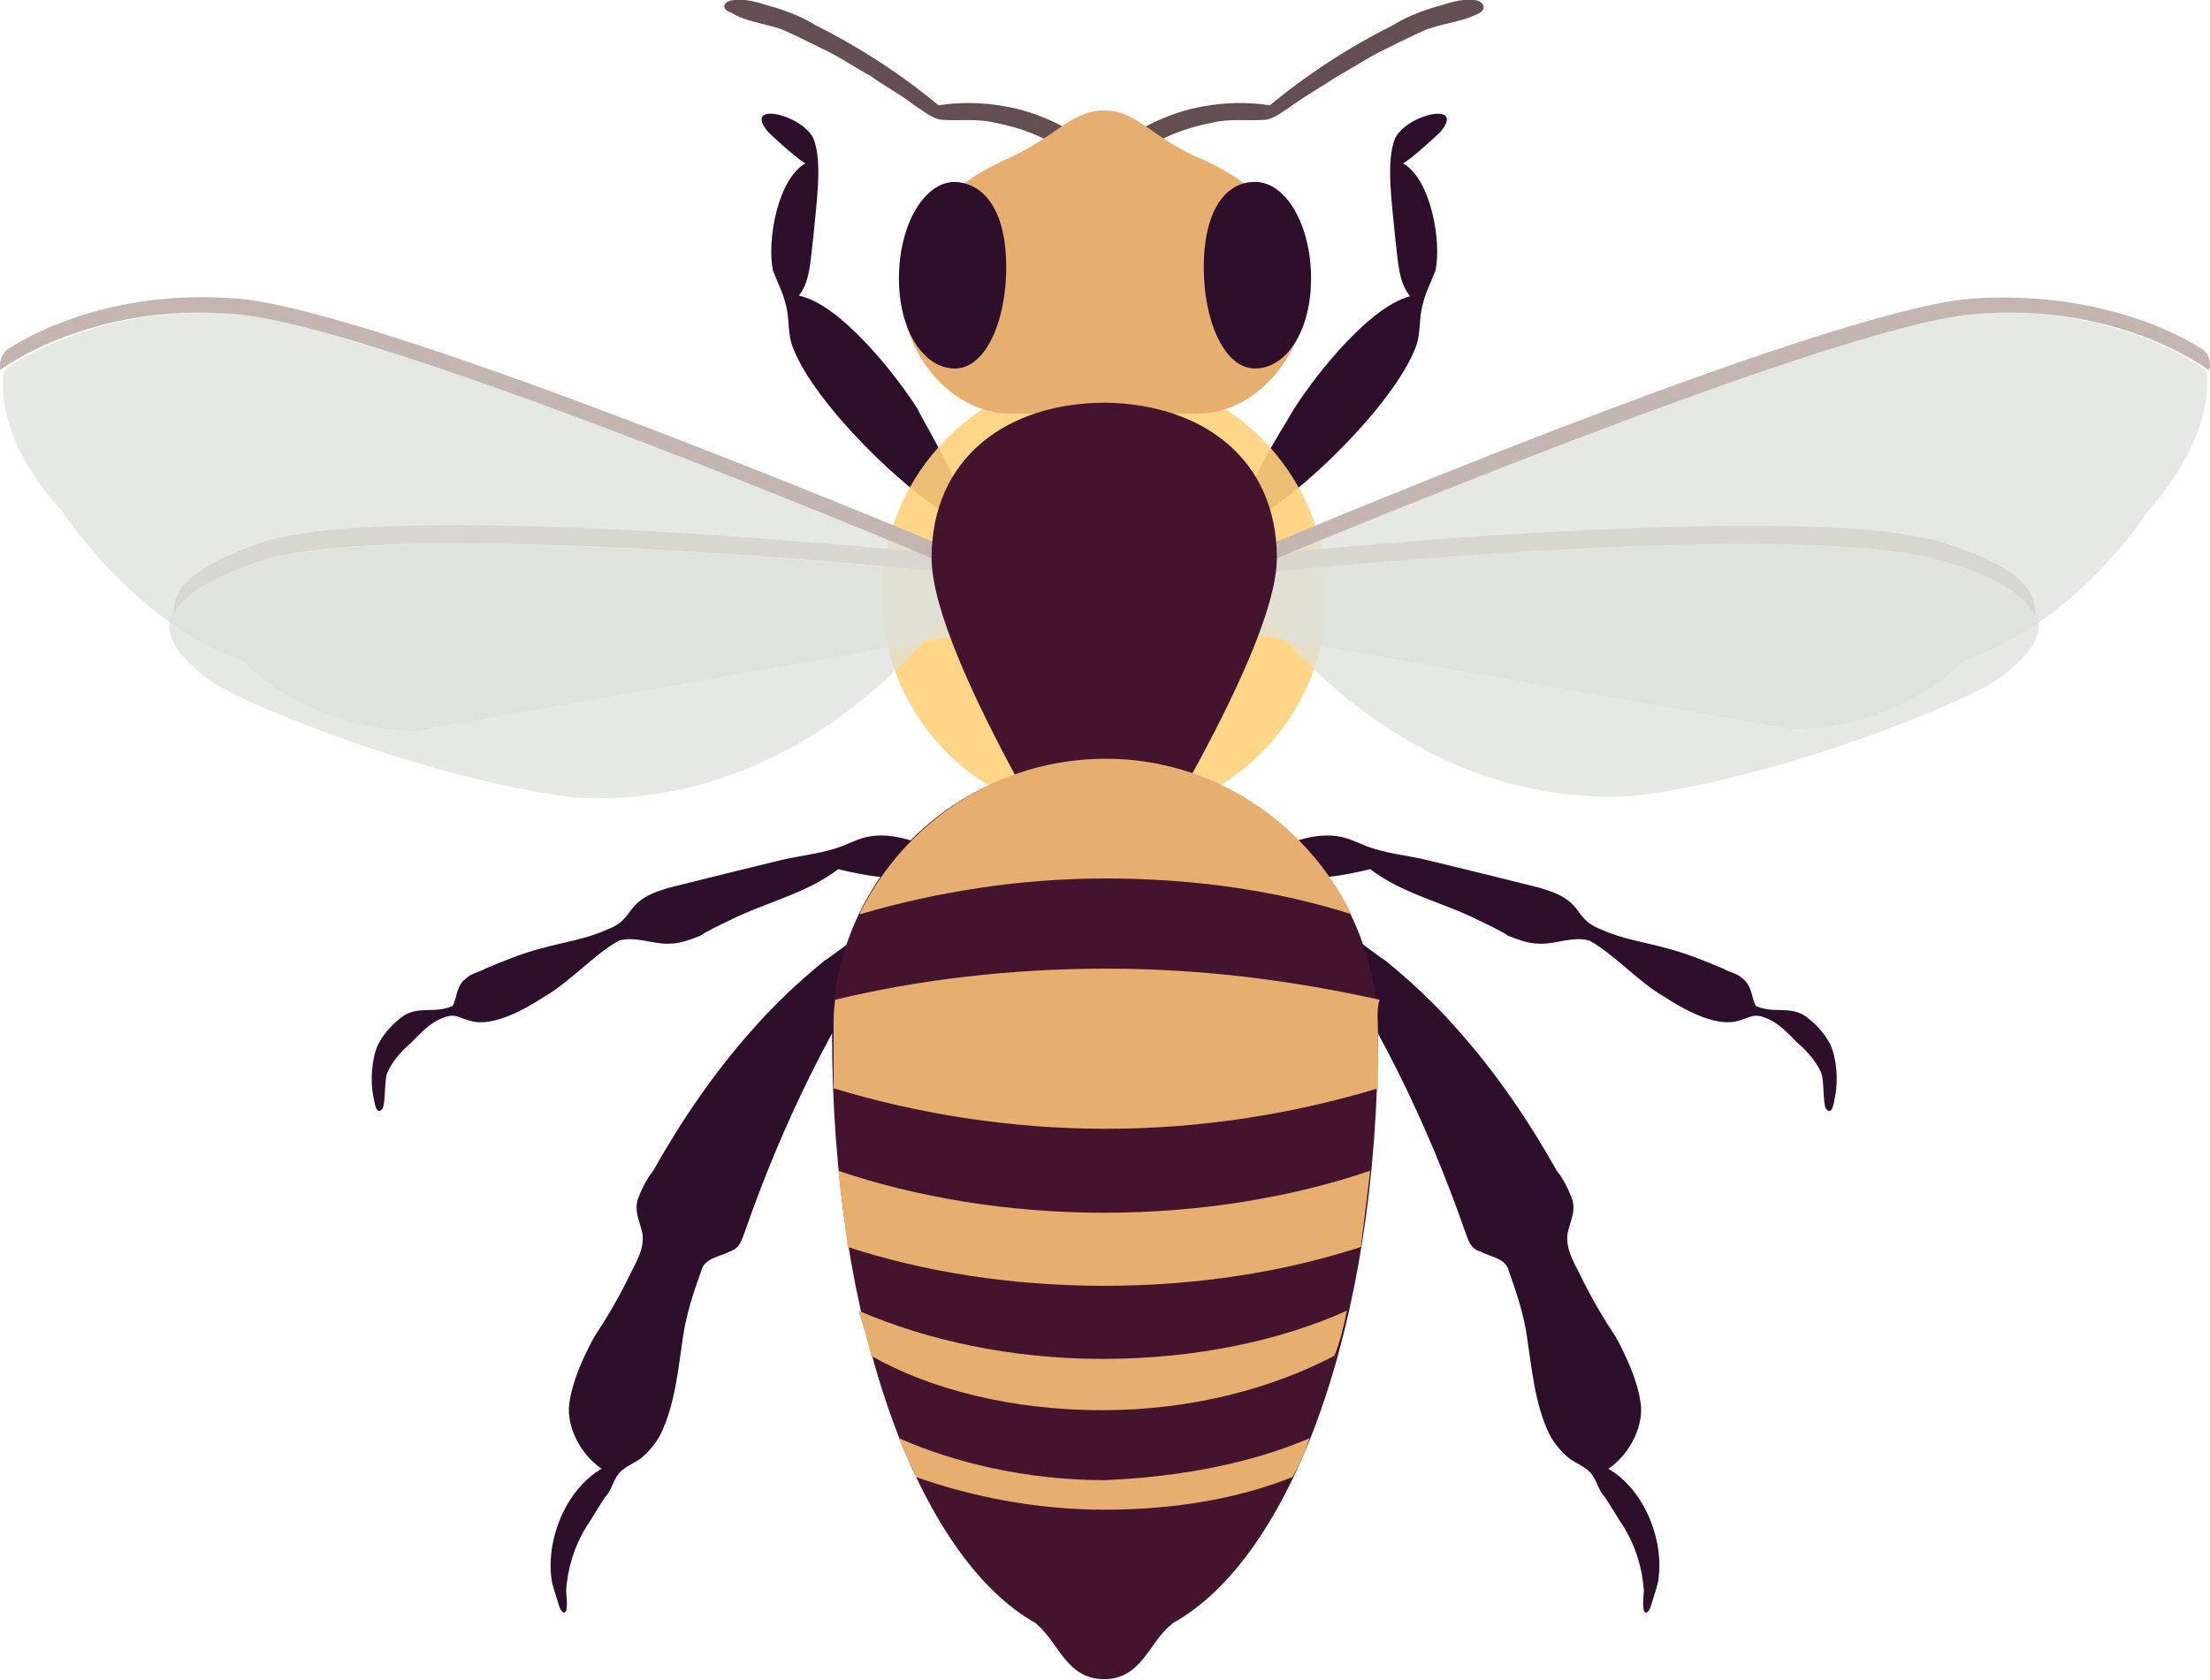
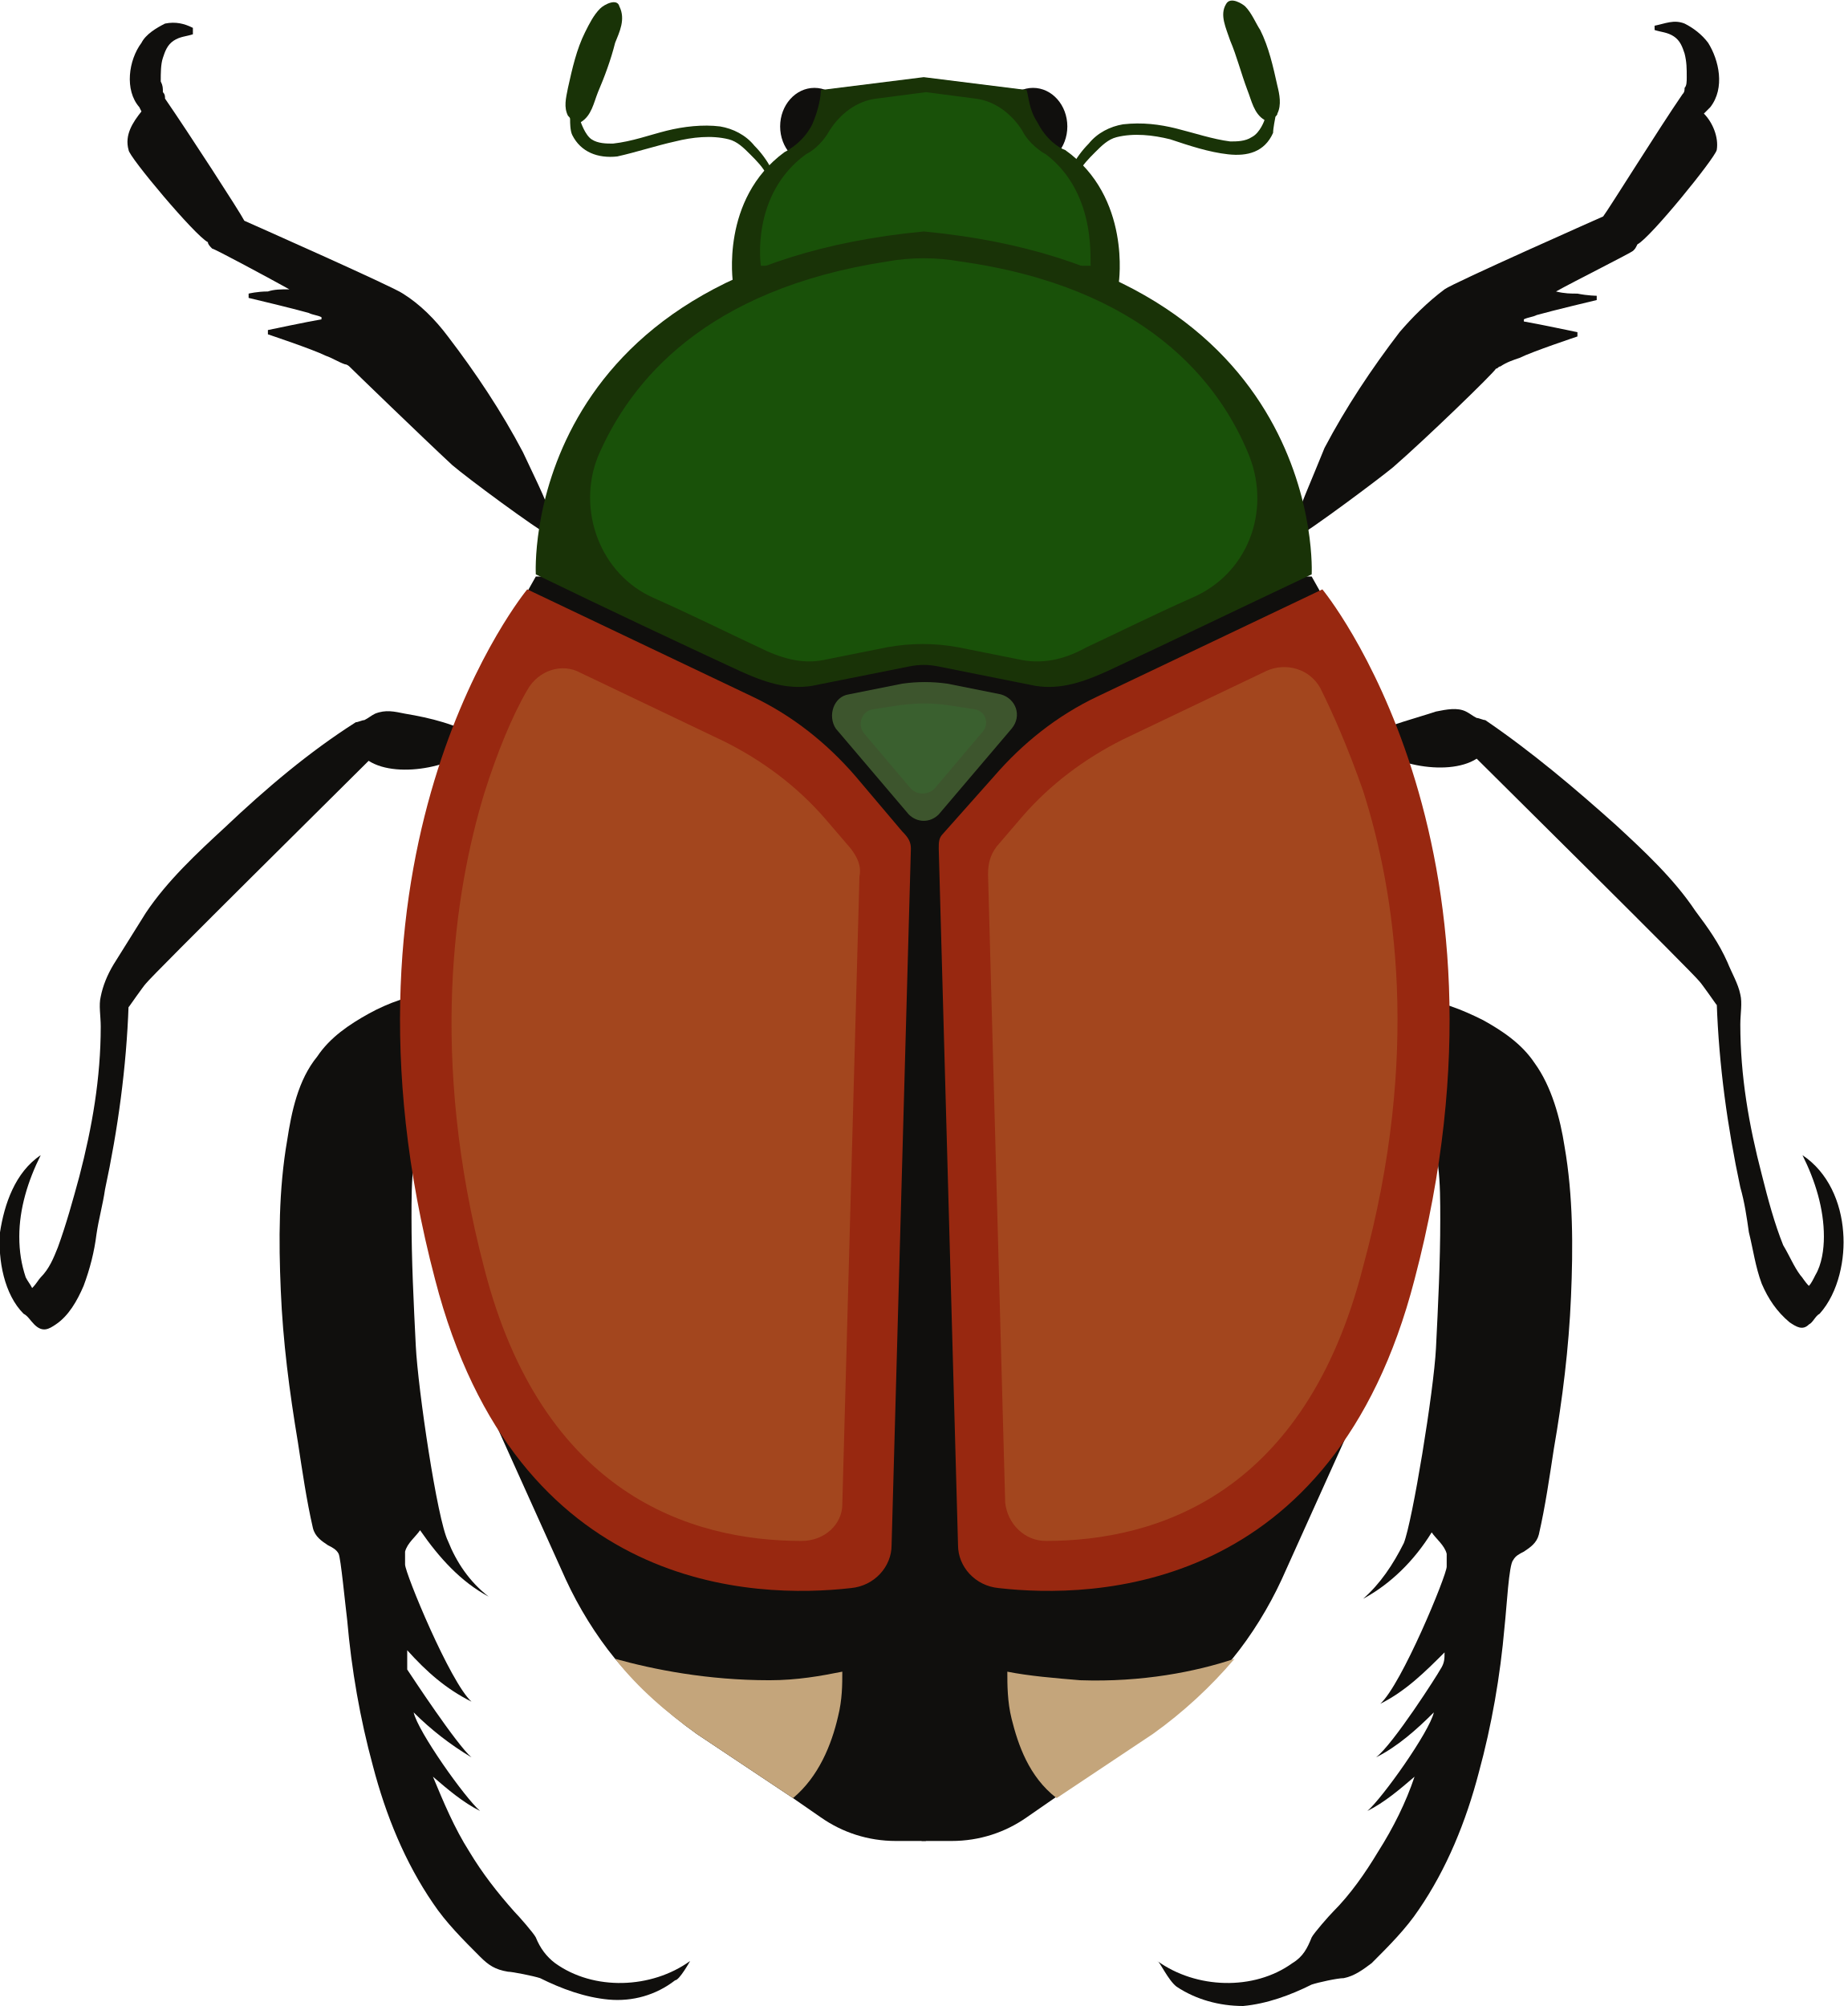
- <svg xmlns="http://www.w3.org/2000/svg" width="142.1" height="108" viewBox="0 0 142.1 108" enable-background="new 0 0 142.1 108">
-   <g fill="#2d0e2b">
-     <path d="m59.8 56.2c-1.8.8-5.9-.3-5.9-.3-2.1 1.6-4.6 2.1-7 3.3-.6.3-1.3.6-1.9 1-.8.3-1.3.5-2.1.5-1 0-2.1-.5-3.1-.2-1.5.8-3.2 2.7-4.8 3.6-1.2.8-3.2 1.9-4.6 1.6-.9-.2-1.1-.6-2-.2-.8.3-1.5 1.1-2 1.6-.6.5-1.2 1.2-1.5 1.9-.2.5-.1 1.9-.3 2.3-.4.5-.5-.3-.6-.8-.2-1-.1-2.4.3-3.3.4-.8 1.1-1.5 1.7-1.9 1-.6 2-.1 3.1-.6.3-.5.2-1.3.9-1.8.3-.3.9-.4 1.2-.6 1.2-.5 2.4-1 3.6-1.3 1.4-.4 2.9-.6 4.2-1.2.8-.3 1.1-.6 1.6-1.3.6-.8 1.4-1.1 2.4-1.4 2.4-.6 4.8-1.2 7.3-1.8 1.3-.3 2.6-.4 3.9-.9.5-.2 1.1-.5 1.7-.6 1.1-.2 2.4.1 3.3.5.2.4 1.9 1.4.6 1.9" />
-     <path d="m82.2 56.2c1.8.8 5.9-.3 5.9-.3 2.1 1.6 4.6 2.1 7 3.3.6.3 1.3.6 1.9 1 .8.3 1.3.5 2.1.5 1 0 2.1-.5 3.1-.2 1.5.8 3.2 2.7 4.8 3.6 1.2.8 3.2 1.9 4.6 1.6.9-.2 1.1-.6 2-.2.8.3 1.5 1.1 2 1.6.6.5 1.2 1.2 1.5 1.9.2.5.1 1.9.3 2.3.4.5.5-.3.6-.8.2-1 .1-2.4-.3-3.3-.4-.8-1.1-1.5-1.7-1.9-1-.6-2-.1-3.1-.6-.3-.5-.2-1.3-.9-1.8-.3-.3-.9-.4-1.2-.6-1.2-.5-2.4-1-3.6-1.3-1.4-.4-2.9-.6-4.2-1.2-.8-.3-1.1-.6-1.6-1.3-.6-.8-1.4-1.1-2.4-1.4-2.4-.6-4.8-1.2-7.3-1.8-1.3-.3-2.6-.4-3.9-.9-.5-.2-1.1-.5-1.7-.6-1.1-.2-2.4.1-3.3.5-.2.4-1.8 1.4-.6 1.9" />
-     <path d="m57.8 59.5c-4.2 6-7.5 12.8-9.9 19.7-.2.5-.3 1.1-1 1.3-.5.3-1.6.4-1.8 1.2-.5 1.4-1 2.9-1.2 4.4-.3 2-.5 4.2-1.4 6.1-.3.6-.8 1.2-1.3 1.6-.4.3-1.2.6-1.5 1.1-.3.4-.4 1-.8 1.4-.4.6-.8 1.3-1.2 1.9-.8 1.3-1.2 2.7-1.3 4.1 0 .2.2 1.6-.2 1.4-.2-.1-.3-.6-.4-.9-.1-.3-.2-.6-.3-1-.5-2.8 1-6.3 3.5-7.5 0 .1-.1.2-.1.3-1.4-.8-2.5-2.7-2.3-4.3.2-1.5.9-3 1.6-4.3.8-1.2 1.5-2.4 2.1-3.6.4-.9 1.2-2 1-3.1-.2-.9-.6-1.5-.2-2.4.2-.5.5-1.1.9-1.6 1.8-3.2 3.9-6.3 6.4-9.1 1.4-1.6 3-3.1 4.6-4.4.9-.6 1.7-1.3 2.6-1.8.4-.3.9-.5 1.3-.8.1-.1.4-.3.6-.2.3.3.4.4.3.5" />
-     <path d="m84.3 59.5c4.2 6 7.5 12.8 9.9 19.7.2.5.3 1.1 1 1.3.5.3 1.6.4 1.8 1.2.5 1.4 1 2.9 1.2 4.4.3 2 .5 4.2 1.4 6.1.3.6.8 1.2 1.3 1.6.4.3 1.2.6 1.5 1.1.3.4.4 1 .8 1.4.4.6.8 1.3 1.2 1.9.8 1.3 1.2 2.7 1.3 4.1 0 .2-.2 1.6.2 1.4.2-.1.3-.6.4-.9s.2-.6.3-1c.5-2.8-1-6.3-3.5-7.5 0 .1.1.2.1.3 1.4-.8 2.5-2.7 2.3-4.3-.2-1.5-.9-3-1.6-4.3-.8-1.2-1.5-2.4-2.1-3.6-.4-.9-1.2-2-1-3.1.2-.9.6-1.5.2-2.4-.2-.5-.5-1.1-.9-1.6-1.8-3.2-3.9-6.3-6.4-9.1-1.4-1.6-3-3.1-4.6-4.4-.9-.6-1.7-1.3-2.6-1.8-.4-.3-.9-.5-1.3-.8-.1-.1-.4-.3-.6-.2-.4.3-.4.4-.3.5" />
-     <path d="m61.8 33.6c-3.4-1.7-9.4-7.6-10.8-11.2-.4-1-.2-1.9-.5-2.9-.2-.8-.5-1.3-.8-2.1-.4-1.9.3-5.9 2.1-6.9-.2 0-1.9-1.5-2.4-2-1.7-2 2.1-1.2 2.9.4.6 1.5.2 4.1 0 6.3-.2 1.6-.2 3.1-1.1 4l.1-.2c2.7.5 6.3 5.1 7.7 7.3.5 1.1 3.8 6.3 2.8 7.3" />
-     <path d="m80.3 33.6c3.3-1.7 9.3-7.6 10.7-11.2.4-1 .2-1.9.5-2.9.2-.8.5-1.3.8-2.1.4-1.9-.3-5.9-2.1-6.9.2 0 1.9-1.5 2.4-2 1.7-2-2.1-1.2-2.9.4-.6 1.5-.2 4.1 0 6.3.2 1.6.2 3.1 1.1 4l.1-.2c-2.7.5-6.3 5.1-7.7 7.3-.6 1.1-4.1 6.3-2.9 7.3" />
-   </g>
-   <circle cx="71" cy="38.3" r="14.3" opacity=".9" fill="#ffd17b" />
-   <path d="m62.2 36.9l-.1.9c0 0-9 14.4-25.1 13.5-9.2-1.1-21.1-5.9-23.3-7.4-1.4-1-3.3-2.6-2.7-4.3.4-1.2 2-2.5 5.8-3.5 9.1-2.8 42.1.5 45 .9.3-.1.4-.1.4-.1" opacity=".75" fill="#dee2d9" />
-   <path d="m62.3 35.8l-.1 1c0 0-.1.1-.2.1-2.9-.3-35.9-3.6-45-.9-3.8 1.2-5.4 2.5-5.8 3.5-.2-1.5 1.1-3.1 5.9-4.7 9.4-2.8 45.2 1 45.2 1" fill="#c3b6b1" />
-   <path d="m62.4 36.9l.1 3.8-35.7 6.3c-7.1 0-11.2-4.5-11.2-4.5-6.8-2.3-11.6-9.6-11.6-9.6-3.8-4.2-3.9-7.5-3.8-8.7 0-.3.1-.4.1-.4s5.7-4.4 15.1-3.6c9.3.7 47 16.7 47 16.7" opacity=".75" fill="#dee2d9" />
-   <path d="m62.3 35.8v1.1c0 0-37.6-16-47.2-16.7-9.3-.8-15.1 3.6-15.1 3.6s0-.1 0-.3c0-.4.2-.9.6-1.1 1.7-1.1 6.9-3.8 14.6-3.2 9.5.7 47.1 16.6 47.1 16.6" fill="#c3b6b1" />
-   <path d="m79.9 36.9c0 0 .1 0 .3 0 2.9-.3 35.9-3.6 45-.9 3.8 1.2 5.4 2.5 5.8 3.5.6 1.7-1.3 3.3-2.7 4.3-2.3 1.5-14 6.3-23.3 7.4-16 .9-25-13.4-25-13.4l-.1-.9" opacity=".75" fill="#dee2d9" />
-   <path d="m79.8 35.8c0 0 35.8-3.8 45.1-.9 4.9 1.5 6.2 3.2 5.9 4.7-.4-1.1-2-2.4-5.8-3.5-9.1-2.8-42.1.5-45 .9-.1-.1-.2-.1-.2-.1v-1.1" fill="#c3b6b1" />
-   <path d="m79.7 36.9c0 0 37.6-16 47-16.7 9.4-.8 15.1 3.6 15.1 3.6s.1.1.1.4c.1 1.2-.1 4.5-3.8 8.7 0 0-4.7 7.3-11.7 9.5 0 0-4.1 4.5-11.2 4.5l-35.7-6.3.2-3.7" opacity=".75" fill="#dee2d9" />
-   <path d="m79.8 35.8c0 0 37.6-16 47.1-16.6 7.7-.5 12.9 2.1 14.6 3.2.4.2.6.6.6 1.1 0 .2-.1.3-.1.3s-5.7-4.4-15.1-3.6c-9.5.8-47.2 16.7-47.2 16.7l.1-1.1" fill="#c3b6b1" />
-   <g fill="#634f52">
-     <path d="m68.6 9.8c-1.4-1-3-1.6-4.6-1.9-1.2-.3-2.3-.1-3.5-.2-.6-.1-1.2-.6-1.8-1-.9-.7-1.9-1.2-2.7-1.8-1.1-.6-2.1-1.3-3.2-1.8-.8-.4-1.6-.8-2.5-1.2-1.1-.4-2.4-.5-3.3-1.1-.7-.2-.5-.8.3-.8.9-.1 1.8.3 2.6.5.9.3 1.7.6 2.5 1.1 2.8 1.4 5.6 3.2 8.1 5.3-.1 0-.2 0-.3-.1 1.8-.3 3.5-.2 5.2.2 1.2.3 2.4.8 3.4 1.4.4.2.9.5.6 1.1.1.4-.4.5-.8.3" />
-     <path d="m73.3 9.8c1.4-1 3-1.6 4.6-1.9 1.2-.3 2.3-.1 3.5-.2.6-.1 1.2-.6 1.8-1 1-.7 1.9-1.2 2.8-1.8 1.1-.6 2.1-1.3 3.2-1.8.8-.4 1.6-.8 2.5-1.2 1.1-.4 2.3-.5 3.3-1 .7-.3.4-.9-.3-.9-.9-.1-1.8.3-2.6.5-.9.3-1.7.6-2.5 1.1-2.8 1.4-5.6 3.2-8.1 5.3.1 0 .2 0 .3-.1-1.8-.3-3.5-.2-5.2.2-1.2.3-2.4.8-3.4 1.4-.4.2-.9.5-.6 1.1 0 .4.4.5.7.3" />
-   </g>
-   <path d="m77 26.6c3.9 0 7-4 7-7.8s-2.9-6.9-6.8-8.6c-3.1-1.3-4.1-3.1-6.2-3.1s-3.1 1.7-6.2 3.1c-3.9 1.7-6.8 4.8-6.8 8.6 0 3.9 3.1 7.8 7 7.8 0 0 12 0 12 0" fill="#e6ae6f" />
-   <g fill="#2d0e2b">
-     <path d="m64.7 17.2c0 3.4-1.3 6.5-3.3 6.5s-3.6-2.4-3.6-5.8 1.6-6.2 3.6-6.2c2 .1 3.3 2 3.3 5.5" />
-     <path d="m77.4 17.2c0 3.4 1.3 6.5 3.3 6.5s3.6-2.4 3.6-5.8-1.6-6.2-3.6-6.2c-2 0-3.3 2-3.3 5.5" />
-   </g>
-   <g fill="#44132d">
-     <path d="m82.1 35.9c0 6.4-11.2 23.5-11.2 23.5s-11-17-11-23.5 4.9-10 11.2-10c6.2.1 11 3.6 11 10" />
-     <path d="m88.6 66.5c0-9.7-7.8-17.6-17.6-17.6s-17.5 7.8-17.5 17.6c0 18.8 5.6 33.7 13.1 37.9l.1.1c1.4 1.2 1.9 3.5 4.3 3.5s2.9-2.4 4.3-3.5l.1-.1c7.6-4.2 13.2-19.1 13.2-37.9" />
-   </g>
-   <g fill="#e6ae6f">
-     <path d="m86.9 58.8c-4.7-1.5-10.1-2.3-15.8-2.3-5.7 0-11 .9-15.8 2.3 0 0 0 0 0-.1 2.9-5.8 8.8-9.9 15.8-9.9 6.9 0 12.9 4.1 15.8 10" />
-     <path d="m84.2 92.5c-.3.9-.6 1.7-1.1 2.5-3.5 1.4-7.6 2.1-12.1 2.1s-8.7-.9-12.1-2.1c-.3-.8-.8-1.6-1.1-2.5 3.6 1.6 8.3 2.7 13.2 2.7 4.9-.2 9.5-1.1 13.2-2.7" />
-     <path d="m86.6 84.3c-.2 1-.4 1.9-.8 2.9-4 2.1-9.2 3.5-14.9 3.5-5.8 0-11-1.3-14.9-3.5-.2-1-.5-1.9-.8-2.9 4.4 1.9 9.8 3.1 15.7 3.1 6 0 11.5-1.2 15.7-3.1" />
-     <path d="m88.1 75.3c-.2 1.7-.4 3.3-.6 4.9-4.9 1.6-10.5 2.5-16.5 2.5s-11.6-.9-16.5-2.5c-.2-1.6-.4-3.2-.6-4.9 5 1.7 10.9 2.7 17.1 2.7s12.1-1 17.1-2.7" />
-     <path d="m88.6 66.4c0 .9 0 1.8 0 2.7 0 .3 0 .5 0 .9-5.3 1.6-11.2 2.6-17.5 2.6s-12.2-1-17.5-2.6c0-.3 0-.5 0-.9 0-.9 0-1.8 0-2.7 0-.8 0-1.4.1-2.1 5.4-1.3 11.3-2 17.5-2s12.1.8 17.5 2c-.2.7-.1 1.3-.1 2.1" />
+ <svg xmlns="http://www.w3.org/2000/svg" version="1.1" width="86.2" height="93.6" viewBox="0 0 86.2 93.6" enable-background="new 0 0 86.2 93.6">
+   <g>
+     <g>
+       <ellipse cx="38" cy="5.9" rx="1.6" ry="1.8" fill="#100f0d" />
+       <g>
+         <path d="M35.8,8.2c-0.2-0.4-0.5-0.7-0.8-1c-0.3-0.3-0.6-0.6-1-0.7c-0.8-0.2-1.7-0.1-2.5,0.1     c-0.9,0.2-1.8,0.5-2.7,0.7c-0.9,0.1-1.7-0.2-2.1-1c-0.1-0.2-0.1-0.6-0.1-0.7c0-0.1,0-0.1-0.1-0.2c-0.2-0.4-0.1-0.8,0-1.3     c0.2-0.9,0.4-1.8,0.8-2.6c0.2-0.4,0.4-0.8,0.7-1.1c0.2-0.2,0.8-0.5,0.9-0.1c0.3,0.6,0,1.2-0.2,1.7c-0.2,0.8-0.5,1.6-0.8,2.3     c-0.2,0.5-0.3,1.1-0.8,1.4c0,0,0.2,0.6,0.5,0.8c0.3,0.2,0.7,0.2,1,0.2c0.9-0.1,1.7-0.4,2.5-0.6c0.8-0.2,1.7-0.3,2.5-0.2     c0.6,0.1,1.2,0.4,1.6,0.9c0.3,0.3,0.6,0.7,0.8,1.1c0.1,0.2,0.2,0.4,0,0.5C36.1,8.4,35.9,8.3,35.8,8.2z" fill="#193307" />
+       </g>
+     </g>
+     <g>
+       <ellipse cx="48.2" cy="5.9" rx="1.6" ry="1.8" fill="#100f0d" />
+       <g>
+         <g>
+           <path d="M50,8.3c-0.2-0.1-0.1-0.4,0-0.5c0.2-0.4,0.5-0.8,0.8-1.1c0.4-0.5,1-0.8,1.6-0.9c0.9-0.1,1.7,0,2.5,0.2      c0.8,0.2,1.7,0.5,2.5,0.6c0.3,0,0.7,0,1-0.2C58.8,6.2,59,5.6,59,5.6c-0.5-0.3-0.6-0.9-0.8-1.4c-0.3-0.8-0.5-1.6-0.8-2.3      c-0.2-0.6-0.5-1.2-0.2-1.7c0.2-0.4,0.8,0,0.9,0.1c0.3,0.3,0.5,0.8,0.7,1.1c0.4,0.8,0.6,1.7,0.8,2.6c0.1,0.4,0.2,0.9,0,1.3      c0,0.1-0.1,0.1-0.1,0.2c0,0-0.1,0.5-0.1,0.7c-0.4,0.9-1.2,1.1-2.1,1c-0.9-0.1-1.8-0.4-2.7-0.7c-0.8-0.2-1.7-0.3-2.5-0.1      c-0.4,0.1-0.7,0.4-1,0.7c-0.3,0.3-0.6,0.6-0.8,1C50.3,8.3,50.1,8.4,50,8.3z" fill="#193307" />
+         </g>
+         <path d="M49.7,7c-0.3-0.1-0.9-0.5-1.3-1.3C48,5.1,48,4.5,47.9,4.2l-4.8-0.6l-4.8,0.6c0,0.3-0.1,0.9-0.4,1.6     c-0.4,0.8-1.1,1.2-1.3,1.3c-3,2.2-2.4,6.1-2.4,6.1h9h9C52.2,13.2,52.8,9.2,49.7,7z" fill="#193307" />
+       </g>
+     </g>
+     <path d="M48.8,7.2c-0.2-0.1-0.8-0.5-1.1-1.1c0,0,0,0,0,0c-0.5-0.8-1.3-1.4-2.2-1.5l-2.3-0.3l-2.3,0.3   c-0.9,0.1-1.7,0.7-2.2,1.5c0,0,0,0,0,0c-0.4,0.7-0.9,1-1.1,1.1c-2.6,1.9-2.1,5.2-2.1,5.2h7.7h7.7C50.8,12.5,51.3,9.1,48.8,7.2z" fill="#195109" />
+     <path d="M24.4,21.1c-1-1.9-2.2-3.7-3.5-5.4c-0.6-0.8-1.3-1.5-2.1-2c-0.4-0.3-7.4-3.4-7.4-3.4c-0.2-0.4-2.6-4.1-3.7-5.7   c0-0.1,0-0.2-0.1-0.3c0-0.2,0-0.3-0.1-0.5c0-0.4,0-0.8,0.1-1.1c0.1-0.3,0.2-0.6,0.5-0.8c0.3-0.2,0.6-0.2,0.9-0.3V1.3   C8.6,1.1,8.2,1,7.7,1.1C7.3,1.3,6.8,1.6,6.6,2C6,2.8,5.8,4.2,6.5,5l0.1,0.2C6.2,5.7,5.8,6.3,6,7C6,7.3,9.1,11,9.7,11.3   c0,0.1,0.1,0.2,0.2,0.3c0.1,0,2.7,1.4,3.6,1.9c-0.4,0-0.7,0-1,0.1c-0.5,0-0.9,0.1-0.9,0.1l0,0.2c0,0,2.1,0.5,2.8,0.7   c0.2,0.1,0.4,0.1,0.6,0.2c0,0,0,0,0,0.1c-0.6,0.1-2.5,0.5-2.5,0.5l0,0.2c0,0,2.1,0.7,2.7,1c0.3,0.1,0.6,0.3,0.9,0.4   c0.1,0,0.2,0.1,0.2,0.1c0.2,0.2,3.4,3.3,4.8,4.6c0.7,0.6,3.8,2.9,4.7,3.4L26,25C25.7,23.7,25,22.4,24.4,21.1z" fill="#100f0d" />
+     <path d="M18.9,33.3c-0.5-0.1-0.9-0.2-1.4,0c-0.2,0.1-0.3,0.2-0.5,0.3c-0.1,0-0.3,0.1-0.4,0.1c-2.2,1.4-4.2,3.1-6.1,4.9   c-1.3,1.2-2.7,2.5-3.7,4c-0.5,0.8-1,1.6-1.5,2.4c-0.3,0.5-0.5,1-0.6,1.5c-0.1,0.4,0,0.9,0,1.4c0,2.4-0.4,4.7-1,7   c-0.3,1.1-0.6,2.2-1,3.3c-0.2,0.5-0.4,1-0.8,1.4c-0.1,0.1-0.2,0.3-0.4,0.5c-0.1-0.2-0.2-0.3-0.3-0.5C1,59,0.9,58.4,0.9,57.7   c0-1.3,0.4-2.6,1-3.8c-1.2,0.8-1.7,2.3-1.9,3.6c-0.1,1.3,0.2,2.9,1.1,3.8c0.2,0.1,0.3,0.3,0.5,0.5C2,62.2,2.3,62,2.6,61.8   c0.6-0.4,1-1.1,1.3-1.8c0.3-0.8,0.5-1.6,0.6-2.4c0.1-0.7,0.3-1.4,0.4-2.1c0.6-2.8,1-5.7,1.1-8.6c0,0,0,0,0,0.1c0,0,0.7-1,0.8-1.1   c0.3-0.4,9.4-9.4,10.4-10.4c1.4,0.9,4.4,0.2,5.1-0.9v-0.2C21.3,33.8,20.1,33.5,18.9,33.3z" fill="#100f0d" />
+     <path d="M32.2,91.5c-1.8,1.3-4.5,1.4-6.3,0.1c-0.4-0.3-0.7-0.7-0.9-1.2c-0.1-0.2-0.8-1-1-1.2c-0.8-0.9-1.5-1.8-2.1-2.8   c-0.7-1.1-1.2-2.3-1.7-3.5c0.7,0.6,1.4,1.2,2.2,1.6c-0.7-0.6-2.9-3.7-3.1-4.6c0.8,0.8,1.7,1.5,2.7,2.1c-0.7-0.6-2.8-3.8-3-4.1   C19,77.5,19,77.3,19,77c0.9,1,1.8,1.8,3,2.4c-1-0.9-3.1-6-3.1-6.4c0-0.2,0-0.4,0-0.6c0.1-0.4,0.5-0.7,0.7-1   c0.9,1.3,1.9,2.4,3.2,3.1c-0.9-0.7-1.5-1.6-1.9-2.6c-0.5-1-1.4-7.1-1.5-9.1c-0.1-2-0.2-4-0.2-6c0-0.8,0-1.7,0.1-2.5   c0-0.6,0.5-2.1,0.7-2.3c0.2-0.3,0.5-0.7,0.7-1c0.5-0.7,0.9-1.3,1.3-2.1l-1.7-2.6c-1.1,0.1-2.2,0.5-3.1,1c-0.9,0.5-1.8,1.1-2.4,2   c-0.9,1.1-1.2,2.6-1.4,3.9c-0.4,2.3-0.4,4.7-0.3,7c0.1,2.4,0.4,4.7,0.8,7.1c0.2,1.3,0.4,2.7,0.7,4c0.1,0.4,0.4,0.6,0.7,0.8   c0.2,0.1,0.4,0.2,0.5,0.4c0.1,0.2,0.3,2.3,0.4,3.1c0.2,2.3,0.6,4.6,1.2,6.8c0.6,2.3,1.5,4.5,2.8,6.4c0.6,0.9,1.4,1.7,2.2,2.5   c0.4,0.4,0.7,0.6,1.3,0.7c0.2,0,1.2,0.2,1.5,0.3c1,0.5,2.1,0.9,3.2,1c1.1,0.1,2.2-0.2,3.1-0.9C31.7,92.4,32.2,91.5,32.2,91.5z" fill="#100f0d" />
+     <path d="M43.1,26.9H25l-1.8,3.2l0,36.5l3.2,7.1c0.6,1.3,1.4,2.6,2.3,3.7c1.1,1.3,2.4,2.5,3.8,3.5l4.5,3l1.3,0.9   c1,0.7,2.2,1.1,3.5,1.1h1.4V26.9z" fill="#100f0d" />
+     <path d="M42.5,39.6l-0.9,32.5c0,1-0.8,1.9-1.9,2c-4.4,0.5-15.6,0.3-19.4-14.4c-5.4-20.5,4.3-32.2,4.3-32.2l10.5,5   c1.9,0.9,3.5,2.2,4.8,3.7l2.2,2.6C42.4,39.1,42.5,39.3,42.5,39.6z" fill="#982810" />
+     <path d="M37.4,71.9c-5.2,0-12.1-2.2-14.8-12.7c-2.6-9.9-1.4-17.6,0-22.2c0.6-1.9,1.3-3.6,2-4.8   c0.5-0.9,1.6-1.3,2.5-0.8l6.7,3.2c1.8,0.9,3.4,2.1,4.7,3.6l1.2,1.4c0.3,0.4,0.5,0.8,0.4,1.3l-0.8,29.3   C39.3,71.1,38.5,71.9,37.4,71.9C37.4,71.9,37.4,71.9,37.4,71.9z" fill="#a3461e" />
+     <path d="M37,83.9l-4.5-3c-1.4-1-2.7-2.1-3.8-3.5c1.8,0.5,4.3,1,7.2,1c1.3,0,2.4-0.2,3.4-0.4c0,0.6,0,1.3-0.2,2.1   C38.8,81.4,38.2,82.9,37,83.9z" fill="#c4a57b" />
+     <path d="M60.2,25l0.1,0.2c0.9-0.5,4.1-2.9,4.7-3.4c1.5-1.3,4.7-4.4,4.8-4.6c0.1,0,0.1-0.1,0.2-0.1   c0.3-0.2,0.6-0.3,0.9-0.4c0.6-0.3,2.7-1,2.7-1l0-0.2c0,0-1.9-0.4-2.5-0.5c0,0,0,0,0-0.1c0.2-0.1,0.4-0.1,0.6-0.2   c0.7-0.2,2.8-0.7,2.8-0.7l0-0.2c0,0-0.4,0-0.9-0.1c-0.3,0-0.6,0-1-0.1c0.9-0.5,3.5-1.8,3.6-1.9c0.1-0.1,0.1-0.1,0.2-0.3   c0.6-0.3,3.6-4,3.7-4.4c0.1-0.6-0.2-1.3-0.6-1.7L79.8,5c0.7-0.9,0.4-2.2-0.1-3c-0.3-0.4-0.7-0.7-1.1-0.9c-0.5-0.2-0.9,0-1.4,0.1   v0.2c0.3,0.1,0.6,0.1,0.9,0.3c0.3,0.2,0.4,0.5,0.5,0.8c0.1,0.4,0.1,0.7,0.1,1.1c0,0.2,0,0.4-0.1,0.5c0,0.1,0,0.2-0.1,0.3   c-1.1,1.6-3.4,5.3-3.7,5.7c0,0-7,3.1-7.4,3.4c-0.8,0.6-1.5,1.3-2.1,2c-1.3,1.7-2.5,3.5-3.5,5.4C61.2,22.4,60.6,23.7,60.2,25z" fill="#100f0d" />
+     <path d="M63.8,34.3v0.2c0.7,1.1,3.7,1.8,5.1,0.9c1,1,10.1,10,10.4,10.4c0.1,0.1,0.8,1.1,0.8,1.1c0,0,0,0,0-0.1   c0.1,2.9,0.5,5.8,1.1,8.6c0.2,0.7,0.3,1.4,0.4,2.1c0.2,0.8,0.3,1.6,0.6,2.4c0.3,0.7,0.7,1.3,1.3,1.8c0.3,0.2,0.6,0.4,0.9,0.1   c0.2-0.1,0.3-0.4,0.5-0.5c0.9-1,1.2-2.6,1.1-3.8c-0.1-1.4-0.7-2.8-1.9-3.6c0.6,1.2,1,2.5,1,3.8c0,0.6-0.1,1.3-0.4,1.8   c-0.1,0.2-0.2,0.4-0.3,0.5c-0.2-0.2-0.3-0.4-0.4-0.5c-0.3-0.4-0.5-0.9-0.8-1.4c-0.4-1-0.7-2.1-1-3.3c-0.6-2.3-1-4.6-1-7   c0-0.5,0.1-1,0-1.4c-0.1-0.5-0.4-1-0.6-1.5c-0.4-0.9-0.9-1.6-1.5-2.4c-1-1.5-2.4-2.8-3.7-4c-1.9-1.7-3.9-3.4-6.1-4.9   c-0.1,0-0.3-0.1-0.4-0.1c-0.2-0.1-0.3-0.2-0.5-0.3c-0.4-0.2-0.9-0.1-1.4,0C66.1,33.5,64.9,33.8,63.8,34.3z" fill="#100f0d" />
+     <path d="M54.9,92.7c0.9,0.6,2,0.9,3.1,0.9c1.1-0.1,2.2-0.5,3.2-1c0.3-0.1,1.2-0.3,1.5-0.3c0.5-0.1,0.9-0.4,1.3-0.7   c0.8-0.8,1.6-1.6,2.2-2.5c1.3-1.9,2.2-4.1,2.8-6.4c0.6-2.2,1-4.5,1.2-6.8c0.1-0.9,0.2-2.9,0.4-3.1c0.1-0.2,0.3-0.3,0.5-0.4   c0.3-0.2,0.6-0.4,0.7-0.8c0.3-1.3,0.5-2.7,0.7-4c0.4-2.3,0.7-4.7,0.8-7.1c0.1-2.3,0.1-4.7-0.3-7c-0.2-1.3-0.6-2.8-1.4-3.9   c-0.6-0.9-1.5-1.5-2.4-2c-1-0.5-2-0.9-3.1-1L64.4,49c0.3,0.7,0.8,1.4,1.3,2.1c0.2,0.3,0.5,0.7,0.7,1c0.2,0.2,0.7,1.7,0.7,2.3   c0.1,0.8,0.1,1.7,0.1,2.5c0,2-0.1,4-0.2,6c-0.1,2-1.1,8.1-1.5,9.1c-0.5,1-1.1,1.9-1.9,2.6c1.3-0.7,2.4-1.8,3.2-3.1   c0.2,0.3,0.6,0.6,0.7,1c0,0.2,0,0.4,0,0.6c0,0.4-2.1,5.5-3.1,6.4c1.2-0.6,2.1-1.5,3-2.4c0,0.3,0,0.5-0.2,0.8   c-0.1,0.2-2.2,3.5-3,4.1c1-0.5,1.9-1.3,2.7-2.1c-0.2,0.9-2.4,4-3.1,4.6c0.8-0.4,1.5-1,2.2-1.6c-0.4,1.2-1,2.4-1.7,3.5   c-0.6,1-1.3,2-2.1,2.8c-0.2,0.2-0.9,1-1,1.2c-0.2,0.5-0.4,0.9-0.9,1.2c-1.8,1.3-4.5,1.2-6.3-0.1C54.1,91.5,54.5,92.4,54.9,92.7z" fill="#100f0d" />
+     <path d="M43.1,26.9h18.1l1.8,3.2l0,36.5l-3.2,7.1c-0.6,1.3-1.4,2.6-2.3,3.7c-1.1,1.3-2.4,2.5-3.8,3.5l-4.5,3l-1.3,0.9   c-1,0.7-2.2,1.1-3.5,1.1h-1.4V26.9z" fill="#100f0d" />
+     <path d="M47.2,80.2C47,79.4,47,78.6,47,78c1,0.2,2.2,0.3,3.4,0.4c2.9,0.1,5.4-0.4,7.2-1c-1.1,1.3-2.4,2.5-3.8,3.5   l-4.5,3C48,82.9,47.5,81.4,47.2,80.2z" fill="#c4a57b" />
+     <path d="M43.1,10.8c-18.9,1.8-18.1,16-18.1,16c3.5,1.7,6.7,3.2,9.5,4.5c1.1,0.5,2.2,0.9,3.4,0.7l4.5-0.9   c0.5-0.1,0.9-0.1,1.4,0l4.5,0.9c1.2,0.2,2.3-0.2,3.4-0.7c2.8-1.3,5.9-2.8,9.5-4.5C61.2,26.9,62,12.6,43.1,10.8z" fill="#193307" />
+     <path d="M58.3,21.3c-1.4-3.5-4.9-7.9-13.5-9.1c-1.1-0.2-2.3-0.2-3.4,0c-8.5,1.3-12,5.6-13.5,9.1   c-1,2.5,0.1,5.5,2.6,6.6c1.8,0.8,3.4,1.6,4.9,2.3c1,0.5,2,0.8,3,0.6l3-0.6c1.1-0.2,2.2-0.2,3.3,0l3,0.6c1.1,0.2,2.1-0.1,3-0.6   c1.5-0.7,3.1-1.5,4.9-2.3C58.2,26.8,59.3,23.9,58.3,21.3z" fill="#195109" />
+     <path d="M46.7,32.4l-2.5-0.5c-0.7-0.1-1.4-0.1-2.1,0l-2.5,0.5c-0.7,0.1-1,1-0.6,1.6l3.4,4c0.4,0.4,1,0.4,1.4,0l3.4-4   C47.7,33.4,47.4,32.6,46.7,32.4z" fill="#3d552d" />
+     <path d="M45.5,33.1l-1.3-0.2c-0.7-0.1-1.4-0.1-2.2,0l-1.3,0.2c-0.5,0.1-0.7,0.7-0.4,1.1l2.2,2.6c0.3,0.3,0.8,0.3,1.1,0   l2.2-2.6C46.2,33.8,46,33.2,45.5,33.1z" fill="#3a602f" />
+     <path d="M43.8,39.6l0.9,32.5c0,1,0.8,1.9,1.9,2c4.4,0.5,15.6,0.3,19.4-14.4c5.4-20.5-4.3-32.2-4.3-32.2l-10.5,5   c-1.9,0.9-3.5,2.2-4.8,3.7L44,38.9C43.8,39.1,43.8,39.3,43.8,39.6z" fill="#982810" />
+     <path d="M48.8,71.9C48.8,71.9,48.8,71.9,48.8,71.9c-1,0-1.8-0.8-1.9-1.8l-0.8-29.3c0-0.5,0.1-0.9,0.4-1.3l1.2-1.4   c1.3-1.5,2.9-2.7,4.7-3.6l6.7-3.2c0.9-0.4,2-0.1,2.5,0.8c0.6,1.2,1.3,2.8,2,4.8c1.5,4.7,2.7,12.3,0,22.2   C60.9,69.7,54,71.9,48.8,71.9C48.8,71.9,48.8,71.9,48.8,71.9z" fill="#a3461e" />
  </g>
</svg>
